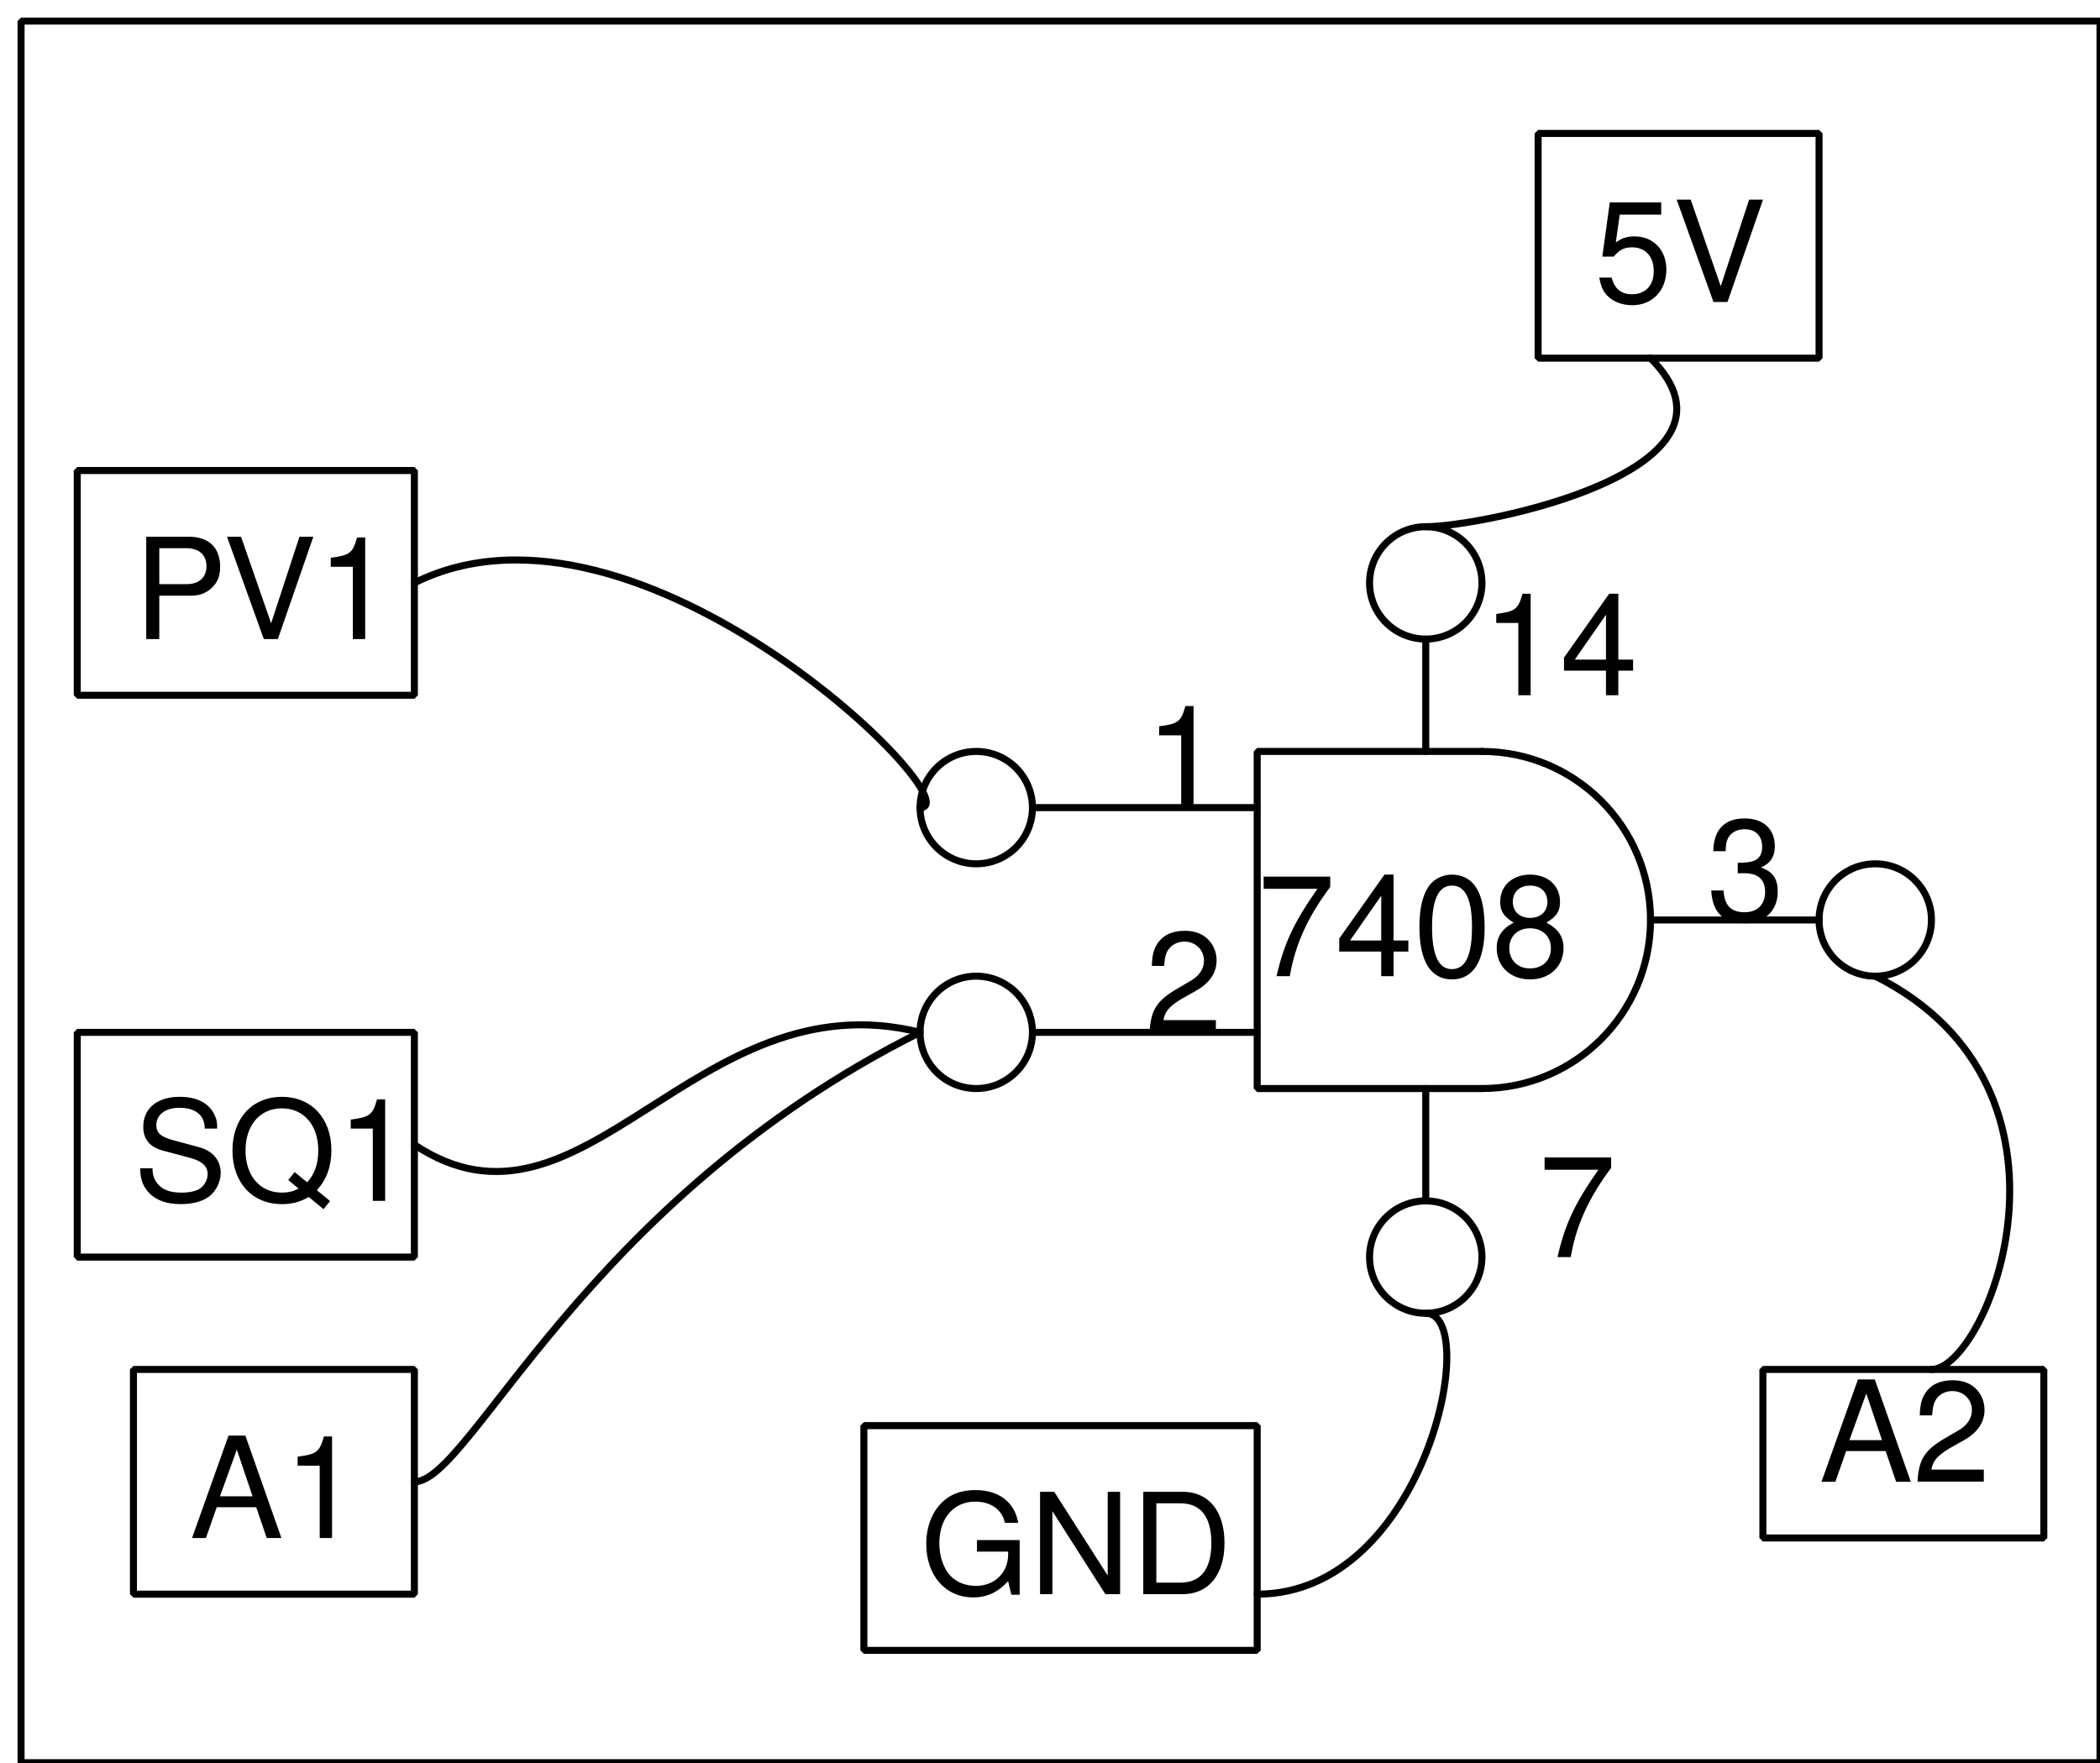
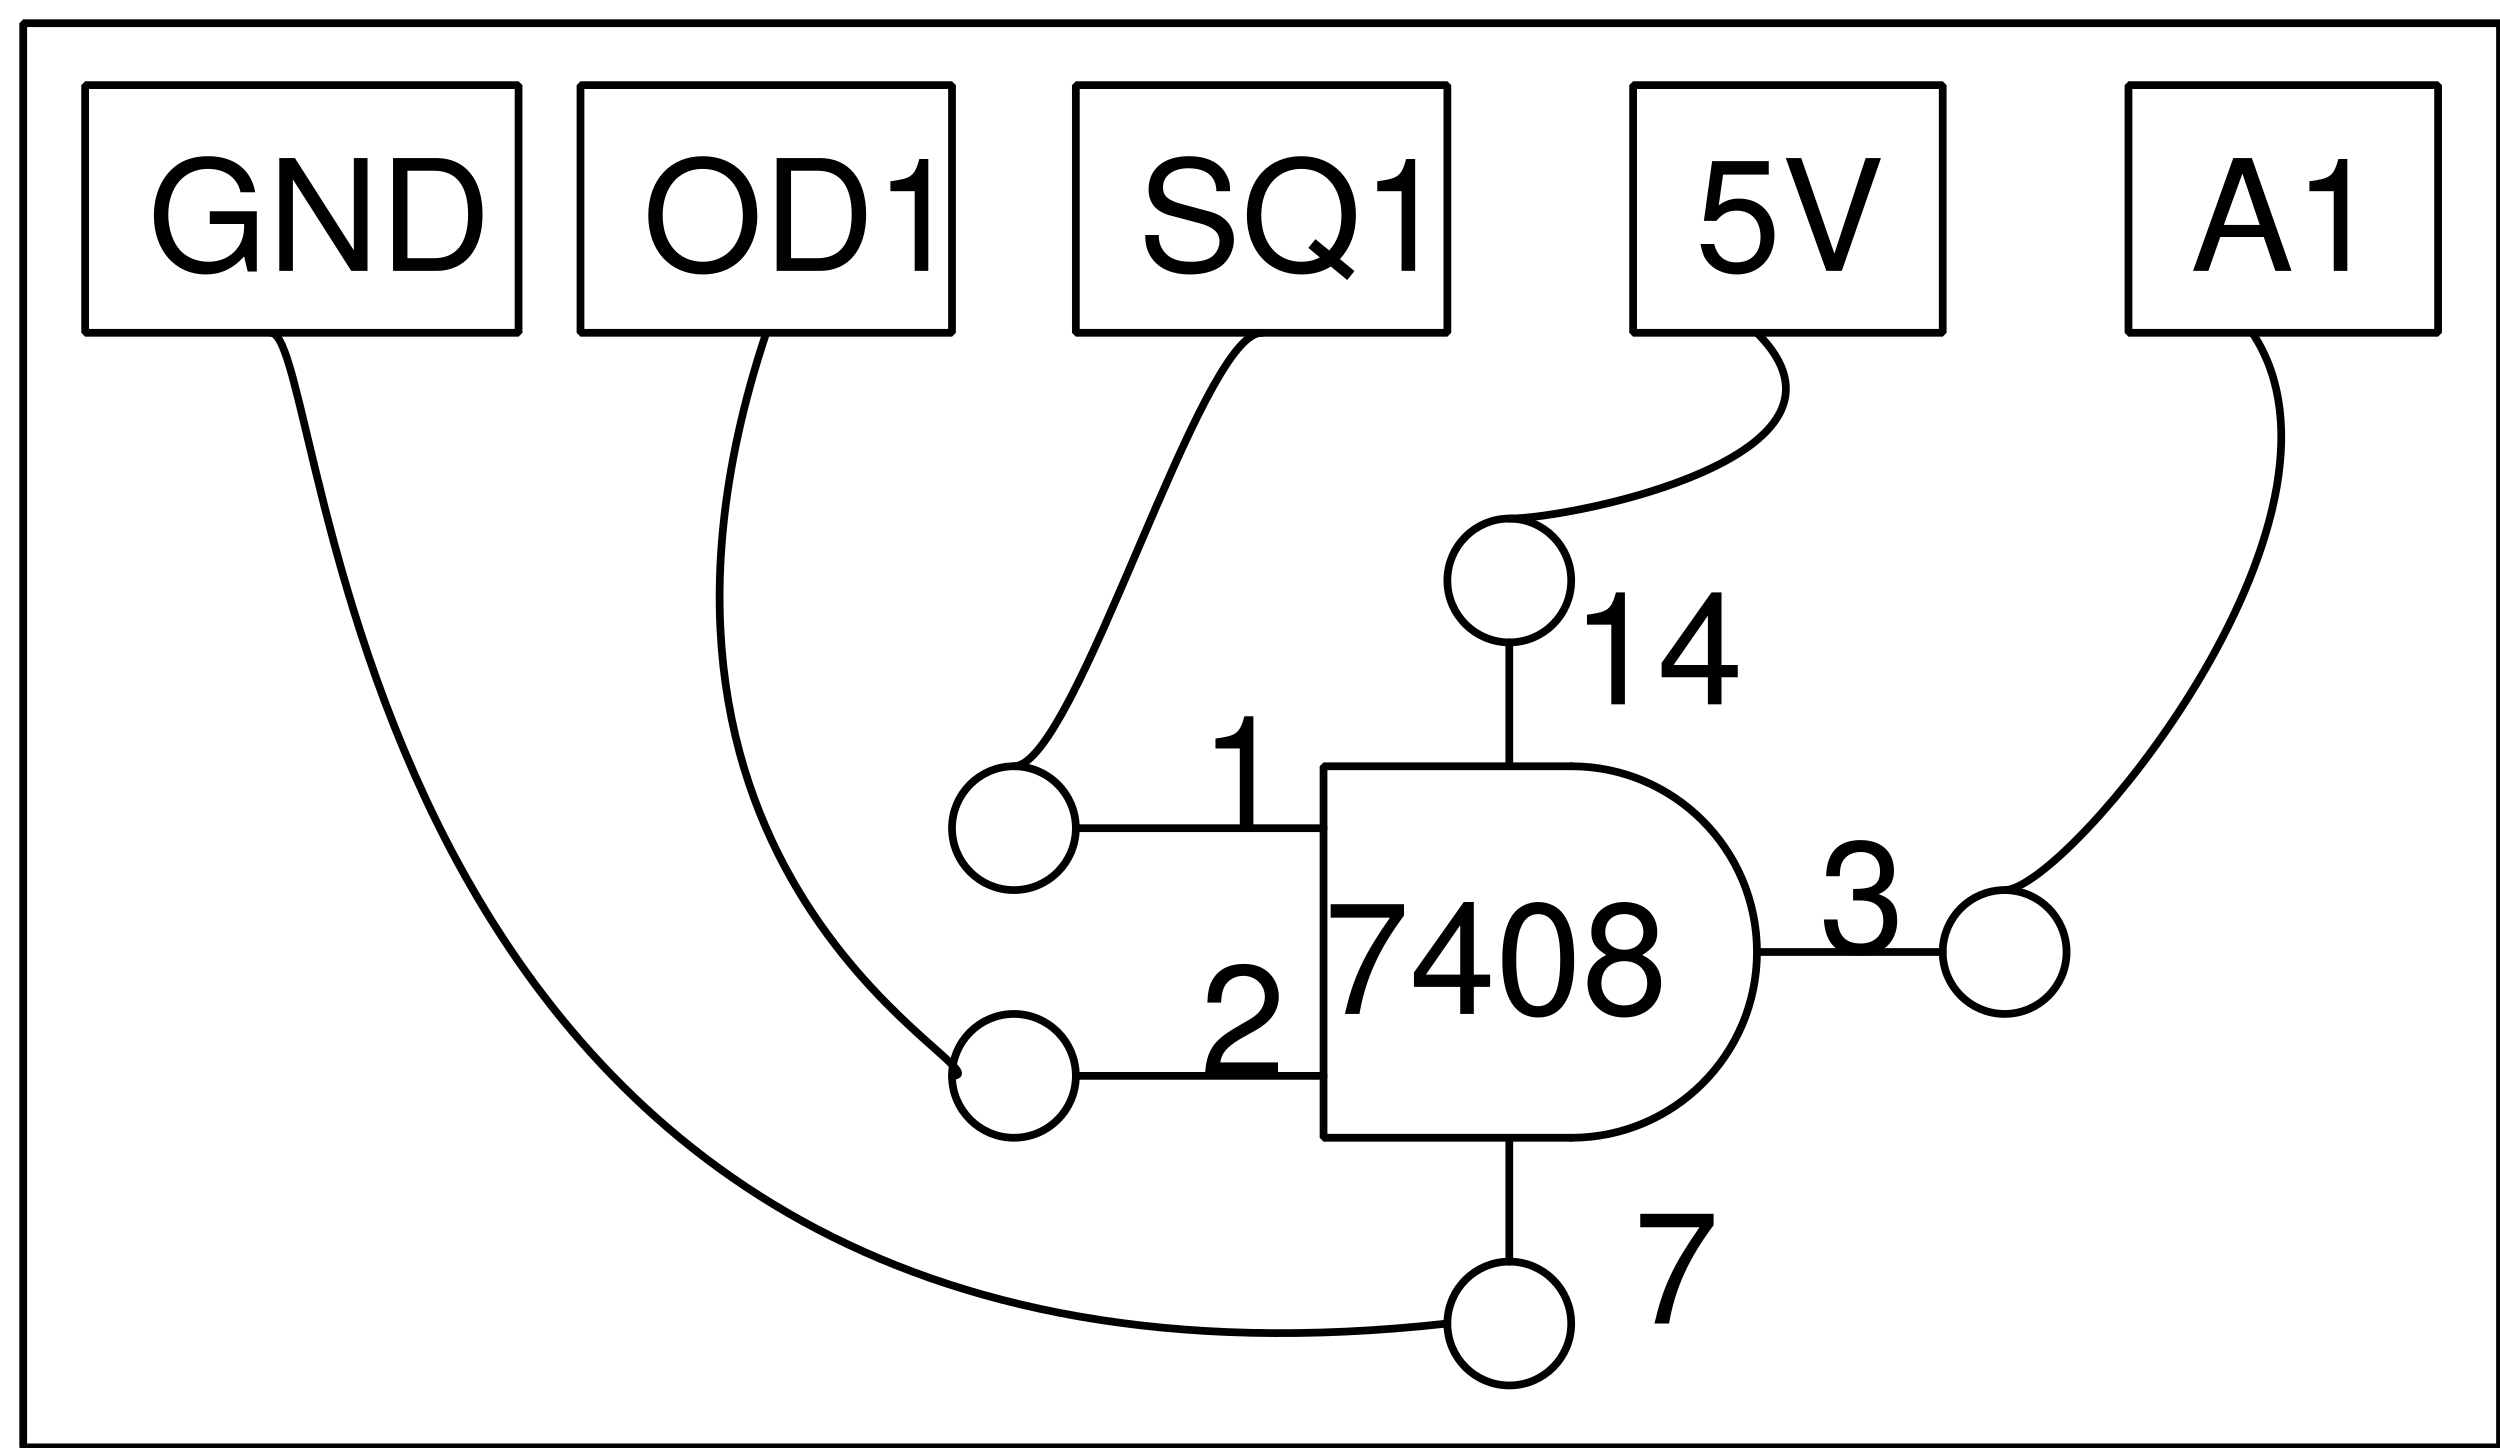
- <svg xmlns="http://www.w3.org/2000/svg" version="1.1" id="and-gate" width="100%" height="100%" viewBox="-6 -6 598 502">
+ <svg xmlns="http://www.w3.org/2000/svg" version="1.1" id="and-gate" width="100%" height="100%" viewBox="-6 -6 646 374">
  <g stroke="black">
-     <path d="M416,304 L352,304 352,208 416,208 " fill="none" stroke-width="2" stroke-linejoin="bevel" stroke-linecap="round" stroke="#000000" />
-     <path d="M416,304 A48,48 0 0,0 416,208 " fill="none" stroke-width="2" stroke-linejoin="bevel" stroke-linecap="round" stroke="#000000" />
-     <g transform="matrix(   1    0   -0    1  32 176)" fill="#000000">
+     <path d="M400,288 L336,288 336,192 400,192 " fill="none" stroke-width="2" stroke-linejoin="bevel" stroke-linecap="round" stroke="#000000" />
+     <path d="M400,288 A48,48 0 0,0 400,192 " fill="none" stroke-width="2" stroke-linejoin="bevel" stroke-linecap="round" stroke="#000000" />
+     <g transform="matrix(   1    0   -0    1 160  64)" fill="#000000">
      <text stroke="none" font-family="Helvetica" font-size="40">
-         <tspan x="0" y="0">PV1</tspan>
+         <tspan x="0" y="0">OD1</tspan>
      </text>
    </g>
-     <g transform="matrix(   1    0   -0    1  32 336)" fill="#000000">
+     <g transform="matrix(   1    0   -0    1 288  64)" fill="#000000">
      <text stroke="none" font-family="Helvetica" font-size="40">
        <tspan x="0" y="0">SQ1</tspan>
      </text>
    </g>
-     <path d="M16,288 L16,352 112,352 112,288 z" fill="none" stroke-width="2" stroke-linejoin="bevel" stroke-linecap="round" stroke="#000000" />
-     <path d="M16,128 L16,192 112,192 112,128 z" fill="none" stroke-width="2" stroke-linejoin="bevel" stroke-linecap="round" stroke="#000000" />
-     <path d="M288,288 L352,288 " fill="none" stroke-width="2" stroke-linejoin="bevel" stroke-linecap="round" stroke="#000000" />
-     <path d="M352,224 L288,224 " fill="none" stroke-width="2" stroke-linejoin="bevel" stroke-linecap="round" stroke="#000000" />
-     <g transform="matrix(   1    0   -0    1  48 432)" fill="#000000">
+     <path d="M272,16 L272,80 368,80 368,16 z" fill="none" stroke-width="2" stroke-linejoin="bevel" stroke-linecap="round" stroke="#000000" />
+     <path d="M144,16 L144,80 240,80 240,16 z" fill="none" stroke-width="2" stroke-linejoin="bevel" stroke-linecap="round" stroke="#000000" />
+     <path d="M272,272 L336,272 " fill="none" stroke-width="2" stroke-linejoin="bevel" stroke-linecap="round" stroke="#000000" />
+     <path d="M336,208 L272,208 " fill="none" stroke-width="2" stroke-linejoin="bevel" stroke-linecap="round" stroke="#000000" />
+     <g transform="matrix(   1    0   -0    1 560  64)" fill="#000000">
      <text stroke="none" font-family="Helvetica" font-size="40">
        <tspan x="0" y="0">A1</tspan>
      </text>
    </g>
-     <path d="M32,384 L32,448 112,448 112,384 z" fill="none" stroke-width="2" stroke-linejoin="bevel" stroke-linecap="round" stroke="#000000" />
-     <path d="M464,256 L512,256 " fill="none" stroke-width="2" stroke-linejoin="bevel" stroke-linecap="round" stroke="#000000" />
-     <g transform="matrix(   1    0   -0    1 448  80)" fill="#000000">
+     <path d="M544,16 L544,80 624,80 624,16 z" fill="none" stroke-width="2" stroke-linejoin="bevel" stroke-linecap="round" stroke="#000000" />
+     <path d="M448,240 L496,240 " fill="none" stroke-width="2" stroke-linejoin="bevel" stroke-linecap="round" stroke="#000000" />
+     <g transform="matrix(   1    0   -0    1 432  64)" fill="#000000">
      <text stroke="none" font-family="Helvetica" font-size="40">
        <tspan x="0" y="0">5V</tspan>
      </text>
    </g>
-     <g transform="matrix(   1    0   -0    1 256 448)" fill="#000000">
+     <g transform="matrix(   1    0   -0    1  32  64)" fill="#000000">
      <text stroke="none" font-family="Helvetica" font-size="40">
        <tspan x="0" y="0">GND</tspan>
      </text>
    </g>
-     <path d="M240,400 L240,464 352,464 352,400 z" fill="none" stroke-width="2" stroke-linejoin="bevel" stroke-linecap="round" stroke="#000000" />
-     <path d="M432,32 L432,96 512,96 512,32 z" fill="none" stroke-width="2" stroke-linejoin="bevel" stroke-linecap="round" stroke="#000000" />
-     <g transform="matrix(   1    0   -0    1 352 272)" fill="#000000">
+     <path d="M16,16 L16,80 128,80 128,16 z" fill="none" stroke-width="2" stroke-linejoin="bevel" stroke-linecap="round" stroke="#000000" />
+     <path d="M416,16 L416,80 496,80 496,16 z" fill="none" stroke-width="2" stroke-linejoin="bevel" stroke-linecap="round" stroke="#000000" />
+     <g transform="matrix(   1    0   -0    1 336 256)" fill="#000000">
      <text stroke="none" font-family="Helvetica" font-size="40">
        <tspan x="0" y="0">7408</tspan>
      </text>
    </g>
-     <g transform="matrix(   1    0   -0    1 320 224)" fill="#000000">
+     <g transform="matrix(   1    0   -0    1 304 208)" fill="#000000">
      <text stroke="none" font-family="Helvetica" font-size="40">
        <tspan x="0" y="0">1</tspan>
      </text>
    </g>
-     <g transform="matrix(   1    0   -0    1 320 288)" fill="#000000">
+     <g transform="matrix(   1    0   -0    1 304 272)" fill="#000000">
      <text stroke="none" font-family="Helvetica" font-size="40">
        <tspan x="0" y="0">2</tspan>
      </text>
    </g>
-     <g transform="matrix(   1    0   -0    1 480 256)" fill="#000000">
+     <g transform="matrix(   1    0   -0    1 464 240)" fill="#000000">
      <text stroke="none" font-family="Helvetica" font-size="40">
        <tspan x="0" y="0">3</tspan>
      </text>
    </g>
-     <g transform="matrix(   1    0   -0    1 416 192)" fill="#000000">
+     <g transform="matrix(   1    0   -0    1 400 176)" fill="#000000">
      <text stroke="none" font-family="Helvetica" font-size="40">
        <tspan x="0" y="0">14</tspan>
      </text>
    </g>
-     <g transform="matrix(   1    0   -0    1 432 352)" fill="#000000">
+     <g transform="matrix(   1    0   -0    1 416 336)" fill="#000000">
      <text stroke="none" font-family="Helvetica" font-size="40">
        <tspan x="0" y="0">7</tspan>
      </text>
    </g>
-     <path d="M400,208 L400,176 " fill="none" stroke-width="2" stroke-linejoin="bevel" stroke-linecap="round" stroke="#000000" />
-     <path d="M400,304 L400,336 " fill="none" stroke-width="2" stroke-linejoin="bevel" stroke-linecap="round" stroke="#000000" />
-     <ellipse cx="400" cy="160" rx="16" ry="16" fill="none" stroke-width="2" stroke-linejoin="bevel" stroke-linecap="round" stroke="#000000" />
-     <ellipse cx="528" cy="256" rx="16" ry="16" fill="none" stroke-width="2" stroke-linejoin="bevel" stroke-linecap="round" stroke="#000000" />
-     <ellipse cx="272" cy="224" rx="16" ry="16" fill="none" stroke-width="2" stroke-linejoin="bevel" stroke-linecap="round" stroke="#000000" />
-     <ellipse cx="272" cy="288" rx="16" ry="16" fill="none" stroke-width="2" stroke-linejoin="bevel" stroke-linecap="round" stroke="#000000" />
-     <ellipse cx="400" cy="352" rx="16" ry="16" fill="none" stroke-width="2" stroke-linejoin="bevel" stroke-linecap="round" stroke="#000000" />
-     <path d="M400,144 C416,144 496,128 464,96 " fill="none" stroke-width="2" stroke-linejoin="bevel" stroke-linecap="round" stroke="#000000" />
-     <path d="M256,288 C192,272 160,352 112,320 " fill="none" stroke-width="2" stroke-linejoin="bevel" stroke-linecap="round" stroke="#000000" />
-     <path d="M112,416 C128,416 160,336 256,288 " fill="none" stroke-width="2" stroke-linejoin="bevel" stroke-linecap="round" stroke="#000000" />
-     <path d="M400,368 C416,368 400,448 352,448 " fill="none" stroke-width="2" stroke-linejoin="bevel" stroke-linecap="round" stroke="#000000" />
-     <path d="M256,224 C272,224 176,128 112,160 " fill="none" stroke-width="2" stroke-linejoin="bevel" stroke-linecap="round" stroke="#000000" />
-     <g transform="matrix(   1    0   -0    1 512 416)" fill="#000000">
-       <text stroke="none" font-family="Helvetica" font-size="40">
-         <tspan x="0" y="0">A2</tspan>
-       </text>
-     </g>
-     <path d="M496,384 L496,432 576,432 576,384 z" fill="none" stroke-width="2" stroke-linejoin="bevel" stroke-linecap="round" stroke="#000000" />
-     <path d="M544,384 C560,384 592,304 528,272 " fill="none" stroke-width="2" stroke-linejoin="bevel" stroke-linecap="round" stroke="#000000" />
-     <path d="M592,0 L592,496 0,496 0,0 z" fill="none" stroke-width="2" stroke-linejoin="bevel" stroke-linecap="round" stroke="#000000" />
+     <path d="M384,192 L384,160 " fill="none" stroke-width="2" stroke-linejoin="bevel" stroke-linecap="round" stroke="#000000" />
+     <path d="M384,288 L384,320 " fill="none" stroke-width="2" stroke-linejoin="bevel" stroke-linecap="round" stroke="#000000" />
+     <ellipse cx="384" cy="144" rx="16" ry="16" fill="none" stroke-width="2" stroke-linejoin="bevel" stroke-linecap="round" stroke="#000000" />
+     <ellipse cx="512" cy="240" rx="16" ry="16" fill="none" stroke-width="2" stroke-linejoin="bevel" stroke-linecap="round" stroke="#000000" />
+     <ellipse cx="256" cy="208" rx="16" ry="16" fill="none" stroke-width="2" stroke-linejoin="bevel" stroke-linecap="round" stroke="#000000" />
+     <ellipse cx="256" cy="272" rx="16" ry="16" fill="none" stroke-width="2" stroke-linejoin="bevel" stroke-linecap="round" stroke="#000000" />
+     <ellipse cx="384" cy="336" rx="16" ry="16" fill="none" stroke-width="2" stroke-linejoin="bevel" stroke-linecap="round" stroke="#000000" />
+     <path d="M384,128 C400,128 480,112 448,80 " fill="none" stroke-width="2" stroke-linejoin="bevel" stroke-linecap="round" stroke="#000000" />
+     <path d="M512,224 C528,224 608,128 576,80 " fill="none" stroke-width="2" stroke-linejoin="bevel" stroke-linecap="round" stroke="#000000" />
+     <path d="M256,192 C272,192 304,80 320,80 " fill="none" stroke-width="2" stroke-linejoin="bevel" stroke-linecap="round" stroke="#000000" />
+     <path d="M240,272 C256,272 144,224 192,80 " fill="none" stroke-width="2" stroke-linejoin="bevel" stroke-linecap="round" stroke="#000000" />
+     <path d="M64,80 C80,80 80,368 368,336 " fill="none" stroke-width="2" stroke-linejoin="bevel" stroke-linecap="round" stroke="#000000" />
+     <path d="M0,0 L0,368 640,368 640,0 z" fill="none" stroke-width="2" stroke-linejoin="bevel" stroke-linecap="round" stroke="#000000" />
  </g>
</svg>
